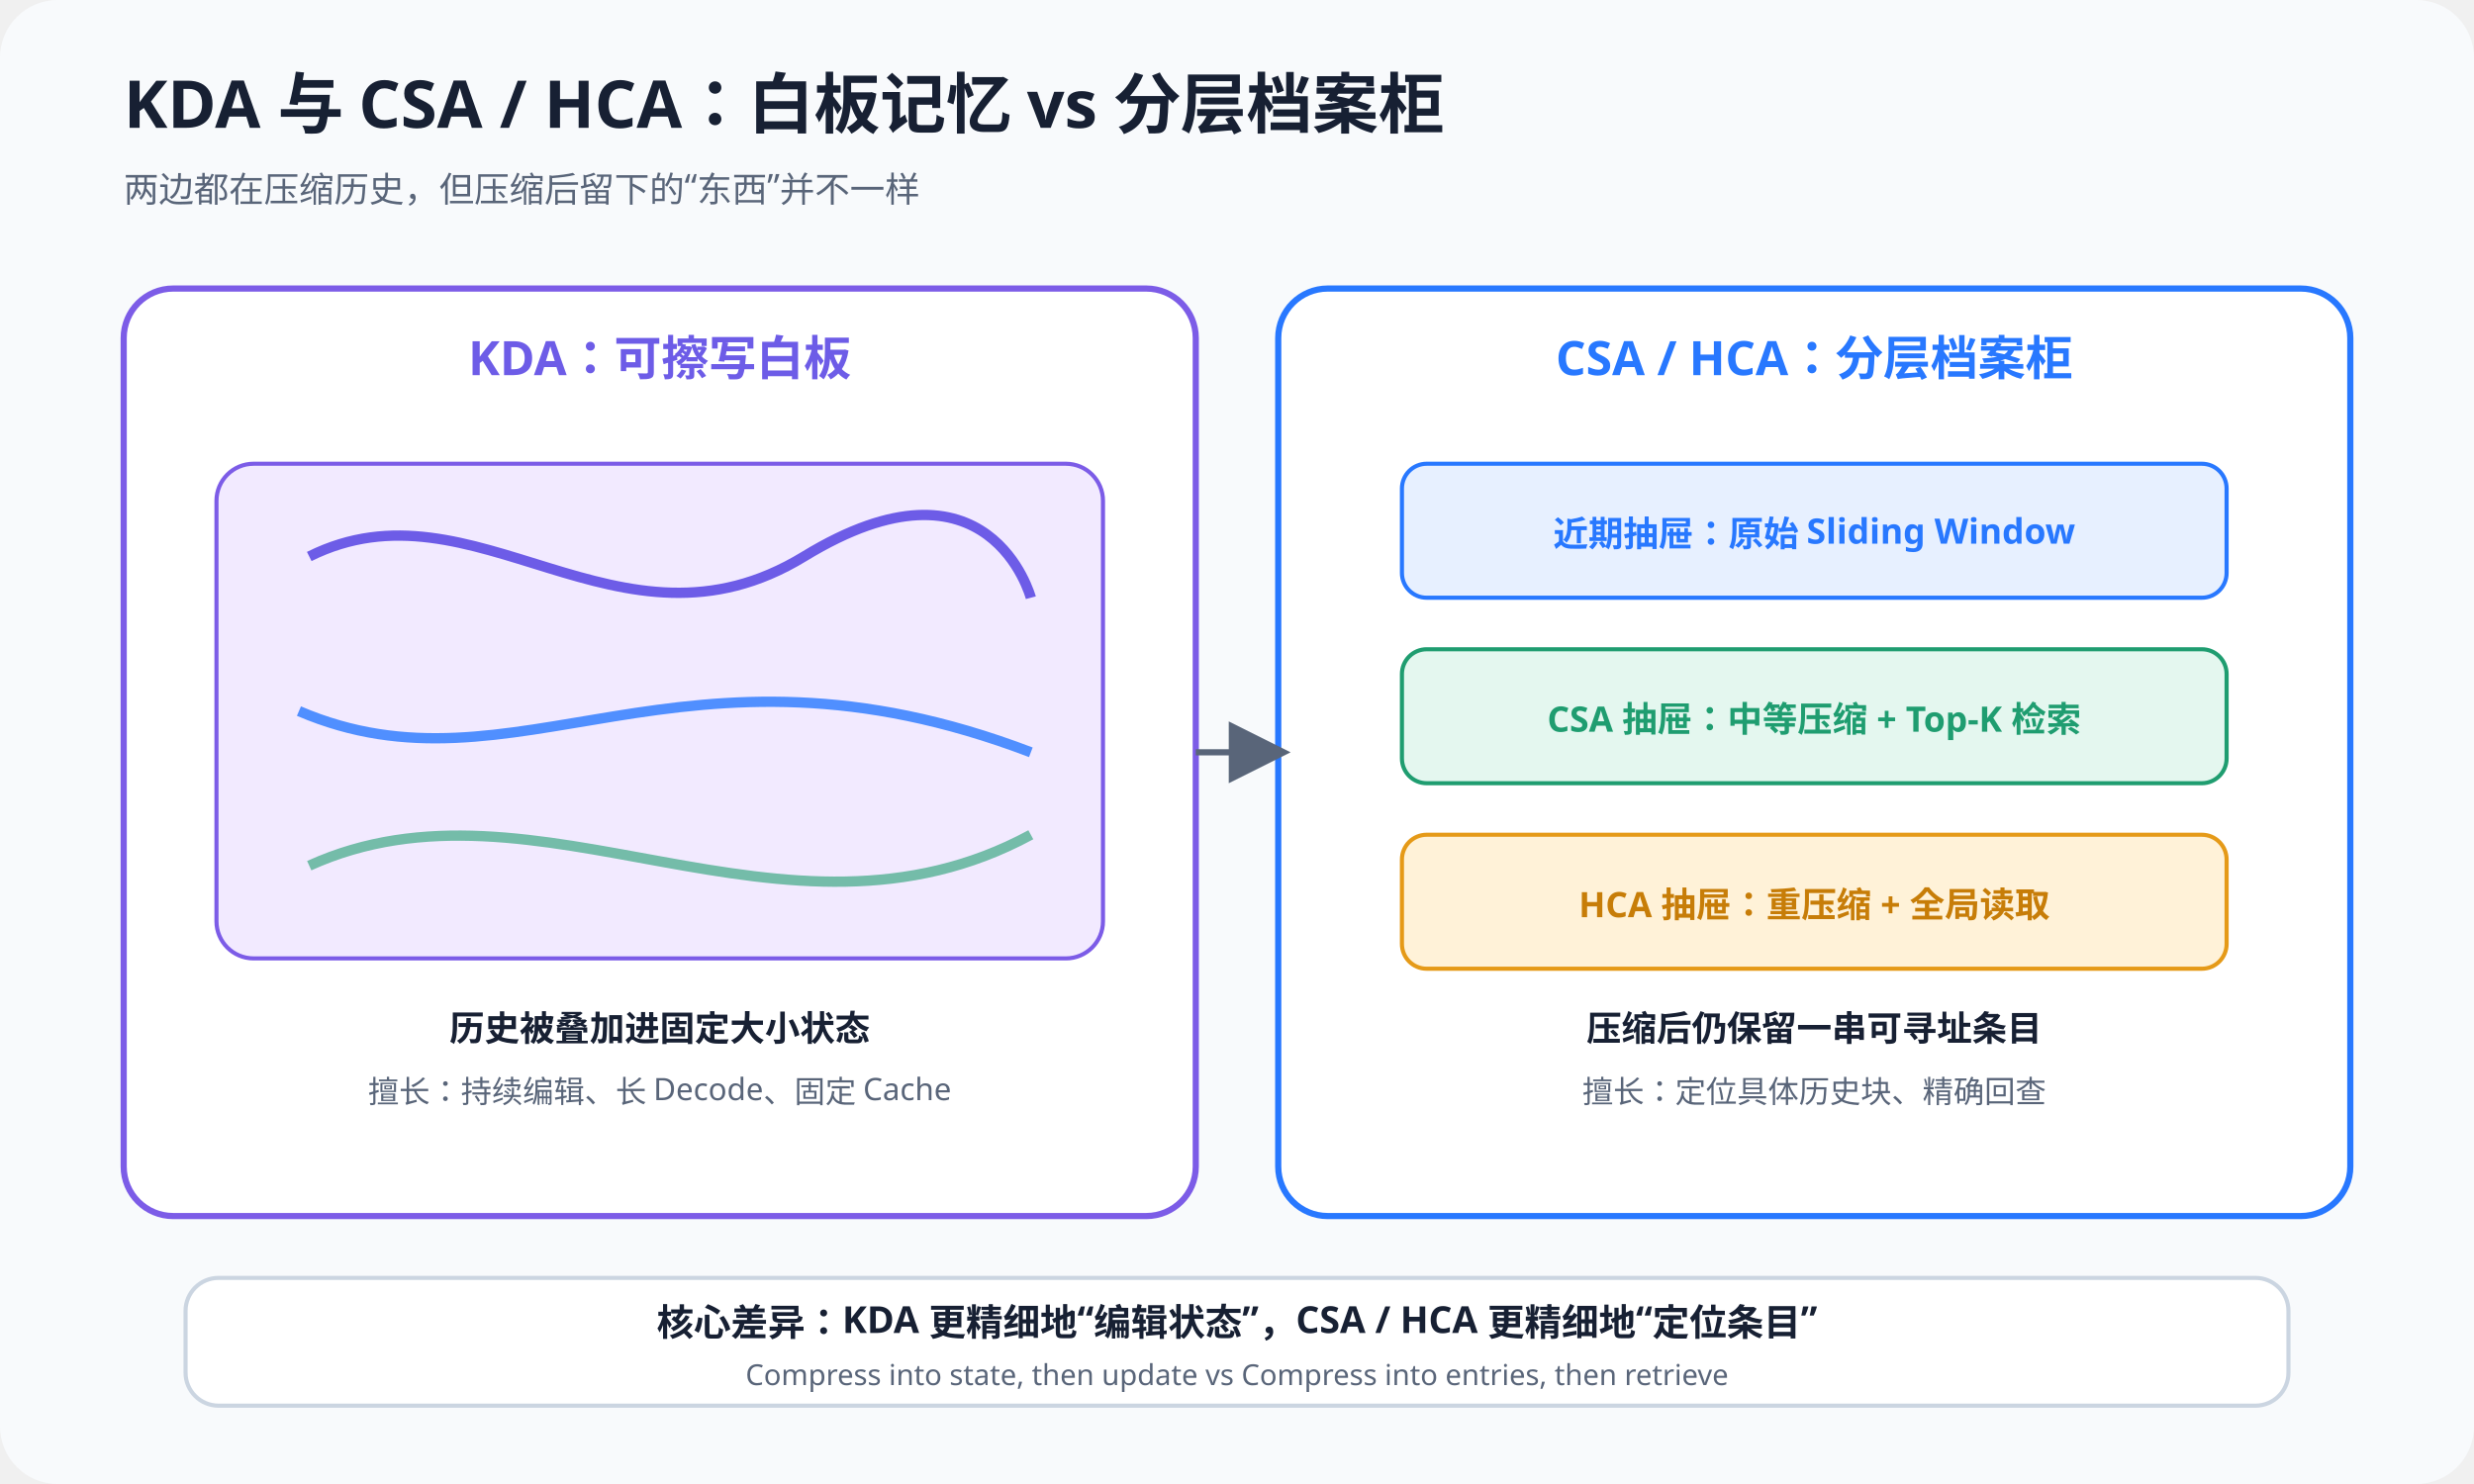
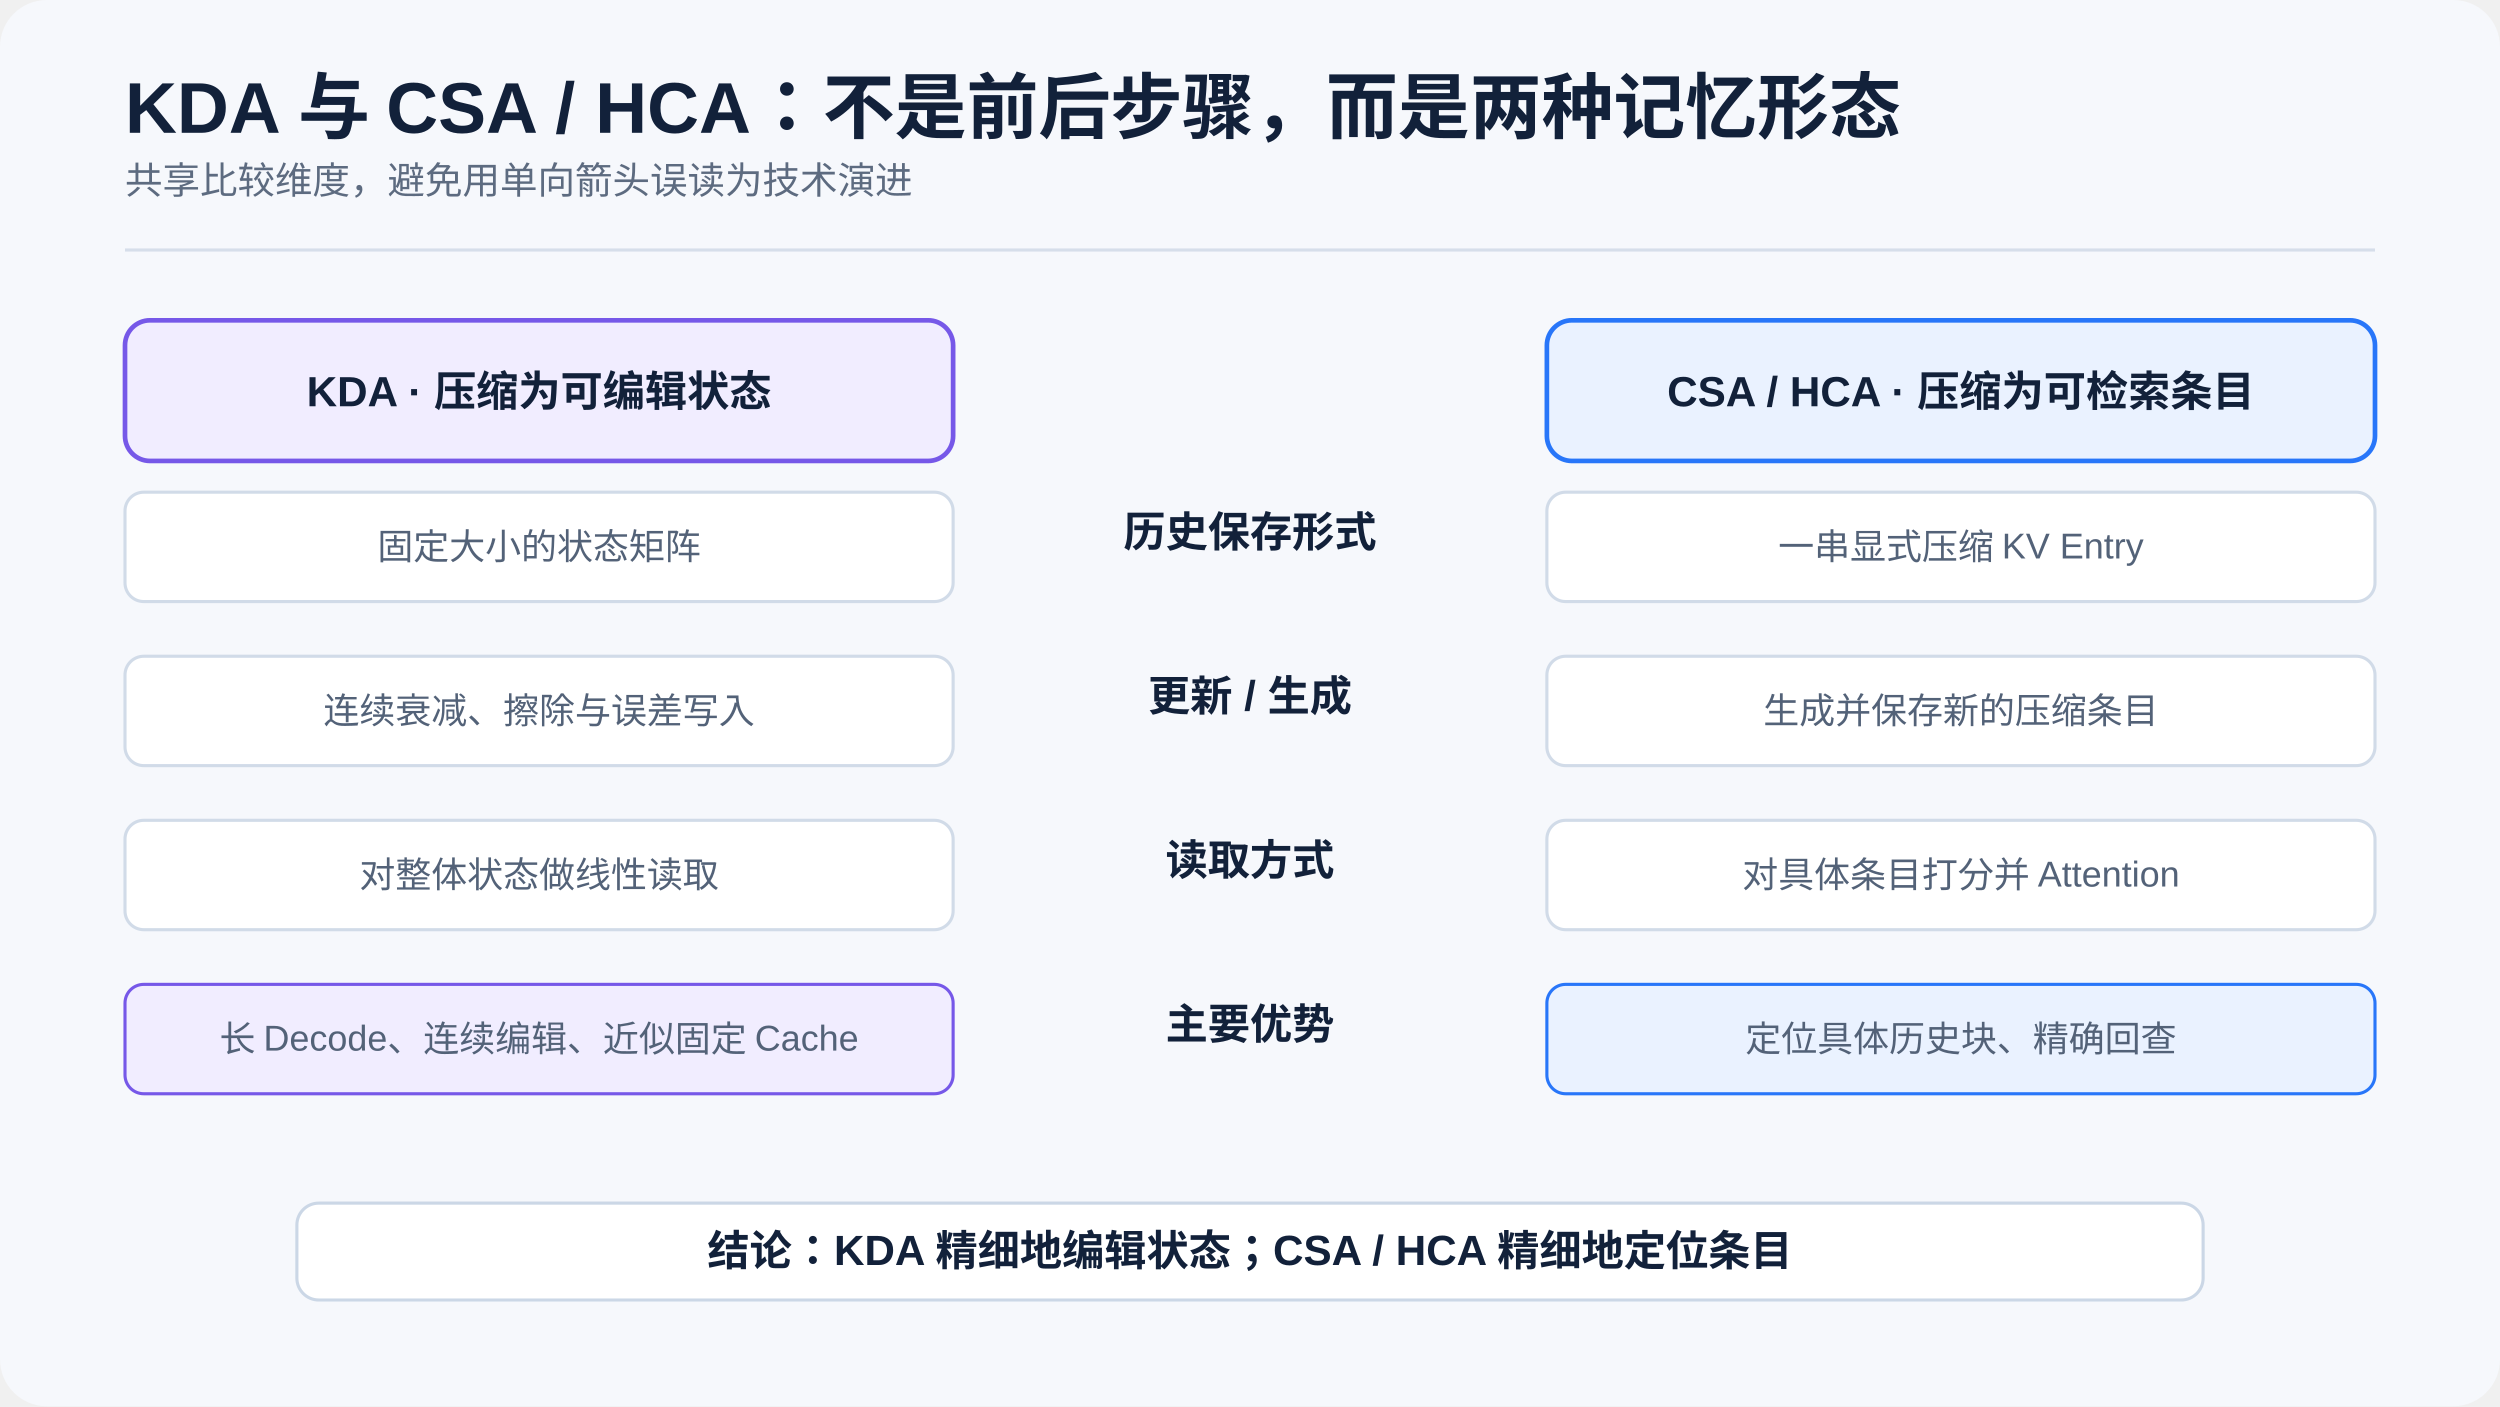
- <svg xmlns="http://www.w3.org/2000/svg" viewBox="0 0 1200 720" width="1200" height="720">
+ <svg xmlns="http://www.w3.org/2000/svg" viewBox="0 0 1600 900" role="img" aria-labelledby="title desc">
  <defs>
-     <marker id="a" markerWidth="10" markerHeight="10" refX="8" refY="5" orient="auto">
-       <path d="M0 0L10 5L0 10Z" fill="#596579" />
-     </marker>
+     <style>text{font-family:Arial,'Microsoft YaHei',sans-serif;fill:#12213a}.t{font-size:46px;font-weight:700}.s{font-size:24px;fill:#5d6b80}.h{font-size:27px;font-weight:700}.b{font-size:23px;fill:#536278}.k{font-size:20px;fill:#66758a}.cell{fill:#fff;stroke:#d1dbe8;stroke-width:2}</style>
  </defs>
-   <rect width="1200" height="720" rx="28" fill="#f8fafc" />
-   <text x="60" y="62" font-family="system-ui,'Microsoft YaHei'" font-size="32" font-weight="700" fill="#172033">KDA 与 CSA / HCA：白板记忆 vs 分层档案柜</text>
-   <text x="60" y="98" font-family="system-ui,'Microsoft YaHei'" font-size="17" fill="#596579">两边都在压缩历史，但压缩后留下的“东西”并不一样</text>
-   <rect x="60" y="140" width="520" height="450" rx="24" fill="#fff" stroke="#7c5ce7" stroke-width="3" />
-   <text x="320" y="182" text-anchor="middle" font-family="system-ui,'Microsoft YaHei'" font-size="23" font-weight="700" fill="#6d5ce7">KDA：可擦写白板</text>
-   <rect x="105" y="225" width="430" height="240" rx="18" fill="#f2eaff" stroke="#7c5ce7" stroke-width="2" />
-   <path d="M150 270 C230 230,300 325,390 270 S500 290,500 290" fill="none" stroke="#6d5ce7" stroke-width="5" />
-   <path d="M145 345 C250 390,330 300,500 365" fill="none" stroke="#2878ff" stroke-width="5" opacity=".8" />
-   <path d="M150 420 C260 370,380 470,500 405" fill="none" stroke="#1f9d70" stroke-width="5" opacity=".6" />
-   <text x="320" y="505" text-anchor="middle" font-family="system-ui,'Microsoft YaHei'" font-size="17" font-weight="700" fill="#172033">历史被叠加进固定大小状态</text>
-   <text x="320" y="535" text-anchor="middle" font-family="system-ui,'Microsoft YaHei'" font-size="15" fill="#596579">擅长：持续编辑、长 Decode、固定 Cache</text>
-   <rect x="620" y="140" width="520" height="450" rx="24" fill="#fff" stroke="#2878ff" stroke-width="3" />
-   <text x="880" y="182" text-anchor="middle" font-family="system-ui,'Microsoft YaHei'" font-size="23" font-weight="700" fill="#2878ff">CSA / HCA：分层档案柜</text>
-   <rect x="680" y="225" width="400" height="65" rx="12" fill="#e7f0ff" stroke="#2878ff" stroke-width="2" />
-   <text x="880" y="265" text-anchor="middle" font-family="system-ui,'Microsoft YaHei'" font-size="17" font-weight="700" fill="#2878ff">近期抽屉：原始 Sliding Window</text>
-   <rect x="680" y="315" width="400" height="65" rx="12" fill="#e4f7ef" stroke="#1f9d70" stroke-width="2" />
-   <text x="880" y="355" text-anchor="middle" font-family="system-ui,'Microsoft YaHei'" font-size="17" font-weight="700" fill="#1f9d70">CSA 抽屉：中等压缩 + Top-K 检索</text>
-   <rect x="680" y="405" width="400" height="65" rx="12" fill="#fff2d8" stroke="#e59a18" stroke-width="2" />
-   <text x="880" y="445" text-anchor="middle" font-family="system-ui,'Microsoft YaHei'" font-size="17" font-weight="700" fill="#c77d08">HCA 抽屉：重压缩 + 全局读取</text>
-   <text x="880" y="505" text-anchor="middle" font-family="system-ui,'Microsoft YaHei'" font-size="17" font-weight="700" fill="#172033">压缩后仍保留一串可寻址条目</text>
-   <text x="880" y="535" text-anchor="middle" font-family="system-ui,'Microsoft YaHei'" font-size="15" fill="#596579">擅长：定位具体历史块、精确回查</text>
-   <line x1="580" y1="365" x2="620" y2="365" stroke="#596579" stroke-width="3" marker-end="url(#a)" />
-   <rect x="90" y="620" width="1020" height="62" rx="16" fill="#fff" stroke="#cbd5e1" stroke-width="2" />
-   <text x="600" y="648" text-anchor="middle" font-family="system-ui,'Microsoft YaHei'" font-size="18" font-weight="700" fill="#172033">核心差异：KDA 更精细地“编辑状态”，CSA / HCA 更精细地“定位条目”</text>
-   <text x="600" y="672" text-anchor="middle" font-family="system-ui,'Microsoft YaHei'" font-size="14" fill="#596579">Compress into state, then update  vs  Compress into entries, then retrieve</text>
+   <rect width="1600" height="900" rx="30" fill="#f6f8fc" />
+   <text x="80" y="85" class="t">KDA 与 CSA / HCA：不是前后步骤，而是两种记忆形态</text>
+   <text x="80" y="124" class="s">共享比较维度，避免用单向箭头误读为技术演进</text>
+   <path d="M80 160H1520" stroke="#d6deea" stroke-width="2" />
+   <rect x="80" y="205" width="530" height="90" rx="16" fill="#f1edff" stroke="#7658e8" stroke-width="3" />
+   <text x="345" y="260" text-anchor="middle" class="h" fill="#6347d4">KDA · 压缩为可编辑状态</text>
+   <rect x="990" y="205" width="530" height="90" rx="16" fill="#eaf2ff" stroke="#2876f9" stroke-width="3" />
+   <text x="1255" y="260" text-anchor="middle" class="h" fill="#1965db">CSA / HCA · 压缩为可检索条目</text>
+   <g class="h" text-anchor="middle">
+     <text x="800" y="350">历史保存形式</text>
+     <text x="800" y="455">更新 / 生成</text>
+     <text x="800" y="560">读取方式</text>
+     <text x="800" y="665">主要优势</text>
+   </g>
+   <g>
+     <rect x="80" y="315" width="530" height="70" rx="12" class="cell" />
+     <text x="345" y="358" text-anchor="middle" class="b">固定大小的状态矩阵</text>
+     <rect x="990" y="315" width="530" height="70" rx="12" class="cell" />
+     <text x="1255" y="358" text-anchor="middle" class="b">一串显式压缩 KV Entry</text>
+     <rect x="80" y="420" width="530" height="70" rx="12" class="cell" />
+     <text x="345" y="463" text-anchor="middle" class="b">连续衰减、擦除与误差写入</text>
+     <rect x="990" y="420" width="530" height="70" rx="12" class="cell" />
+     <text x="1255" y="463" text-anchor="middle" class="b">生成并保存新的压缩条目</text>
+     <rect x="80" y="525" width="530" height="70" rx="12" class="cell" />
+     <text x="345" y="568" text-anchor="middle" class="b">对整体状态做线性读取</text>
+     <rect x="990" y="525" width="530" height="70" rx="12" class="cell" />
+     <text x="1255" y="568" text-anchor="middle" class="b">对具体条目打分并 Attention</text>
+     <rect x="80" y="630" width="530" height="70" rx="12" fill="#f1edff" stroke="#7658e8" stroke-width="2" />
+     <text x="345" y="673" text-anchor="middle" class="b">长 Decode、连续编辑、近似固定 Cache</text>
+     <rect x="990" y="630" width="530" height="70" rx="12" fill="#eaf2ff" stroke="#2876f9" stroke-width="2" />
+     <text x="1255" y="673" text-anchor="middle" class="b">定位具体历史块、精确回查</text>
+   </g>
+   <rect x="190" y="770" width="1220" height="62" rx="14" fill="#fff" stroke="#cbd7e6" stroke-width="2" />
+   <text x="800" y="810" text-anchor="middle" class="h">结论：KDA 精细地编辑状态；CSA / HCA 精细地定位条目</text>
</svg>
